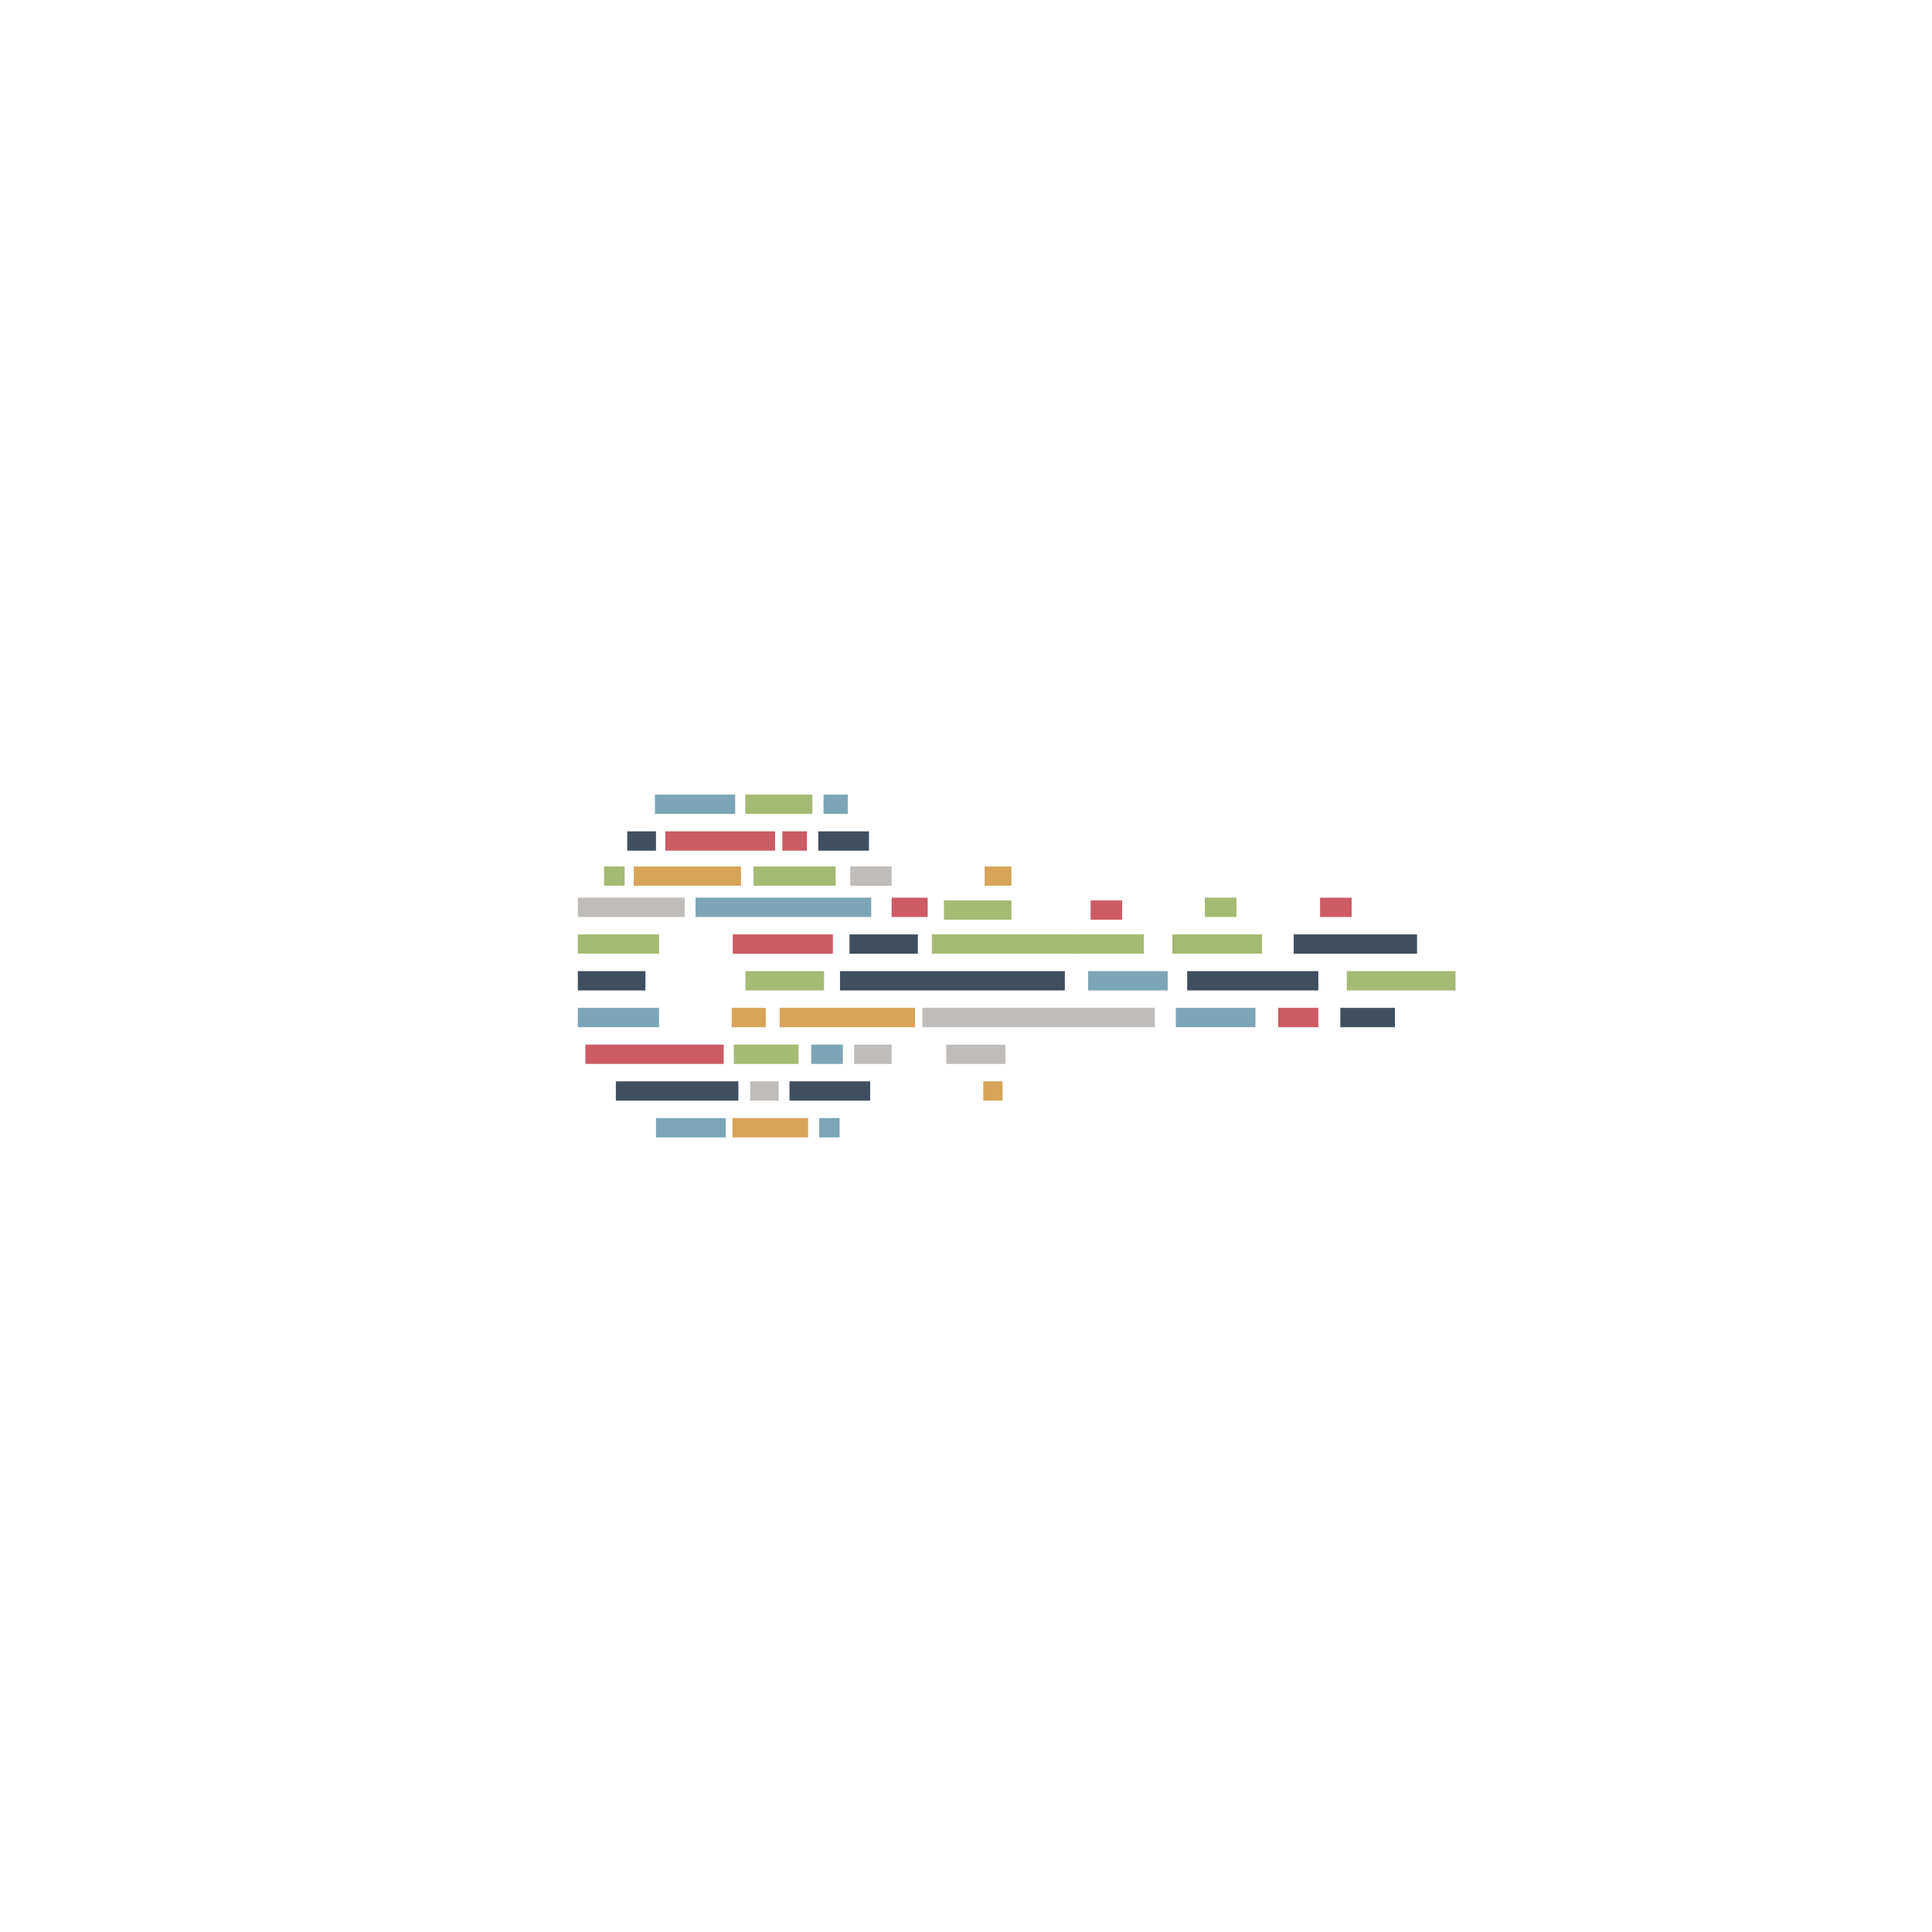
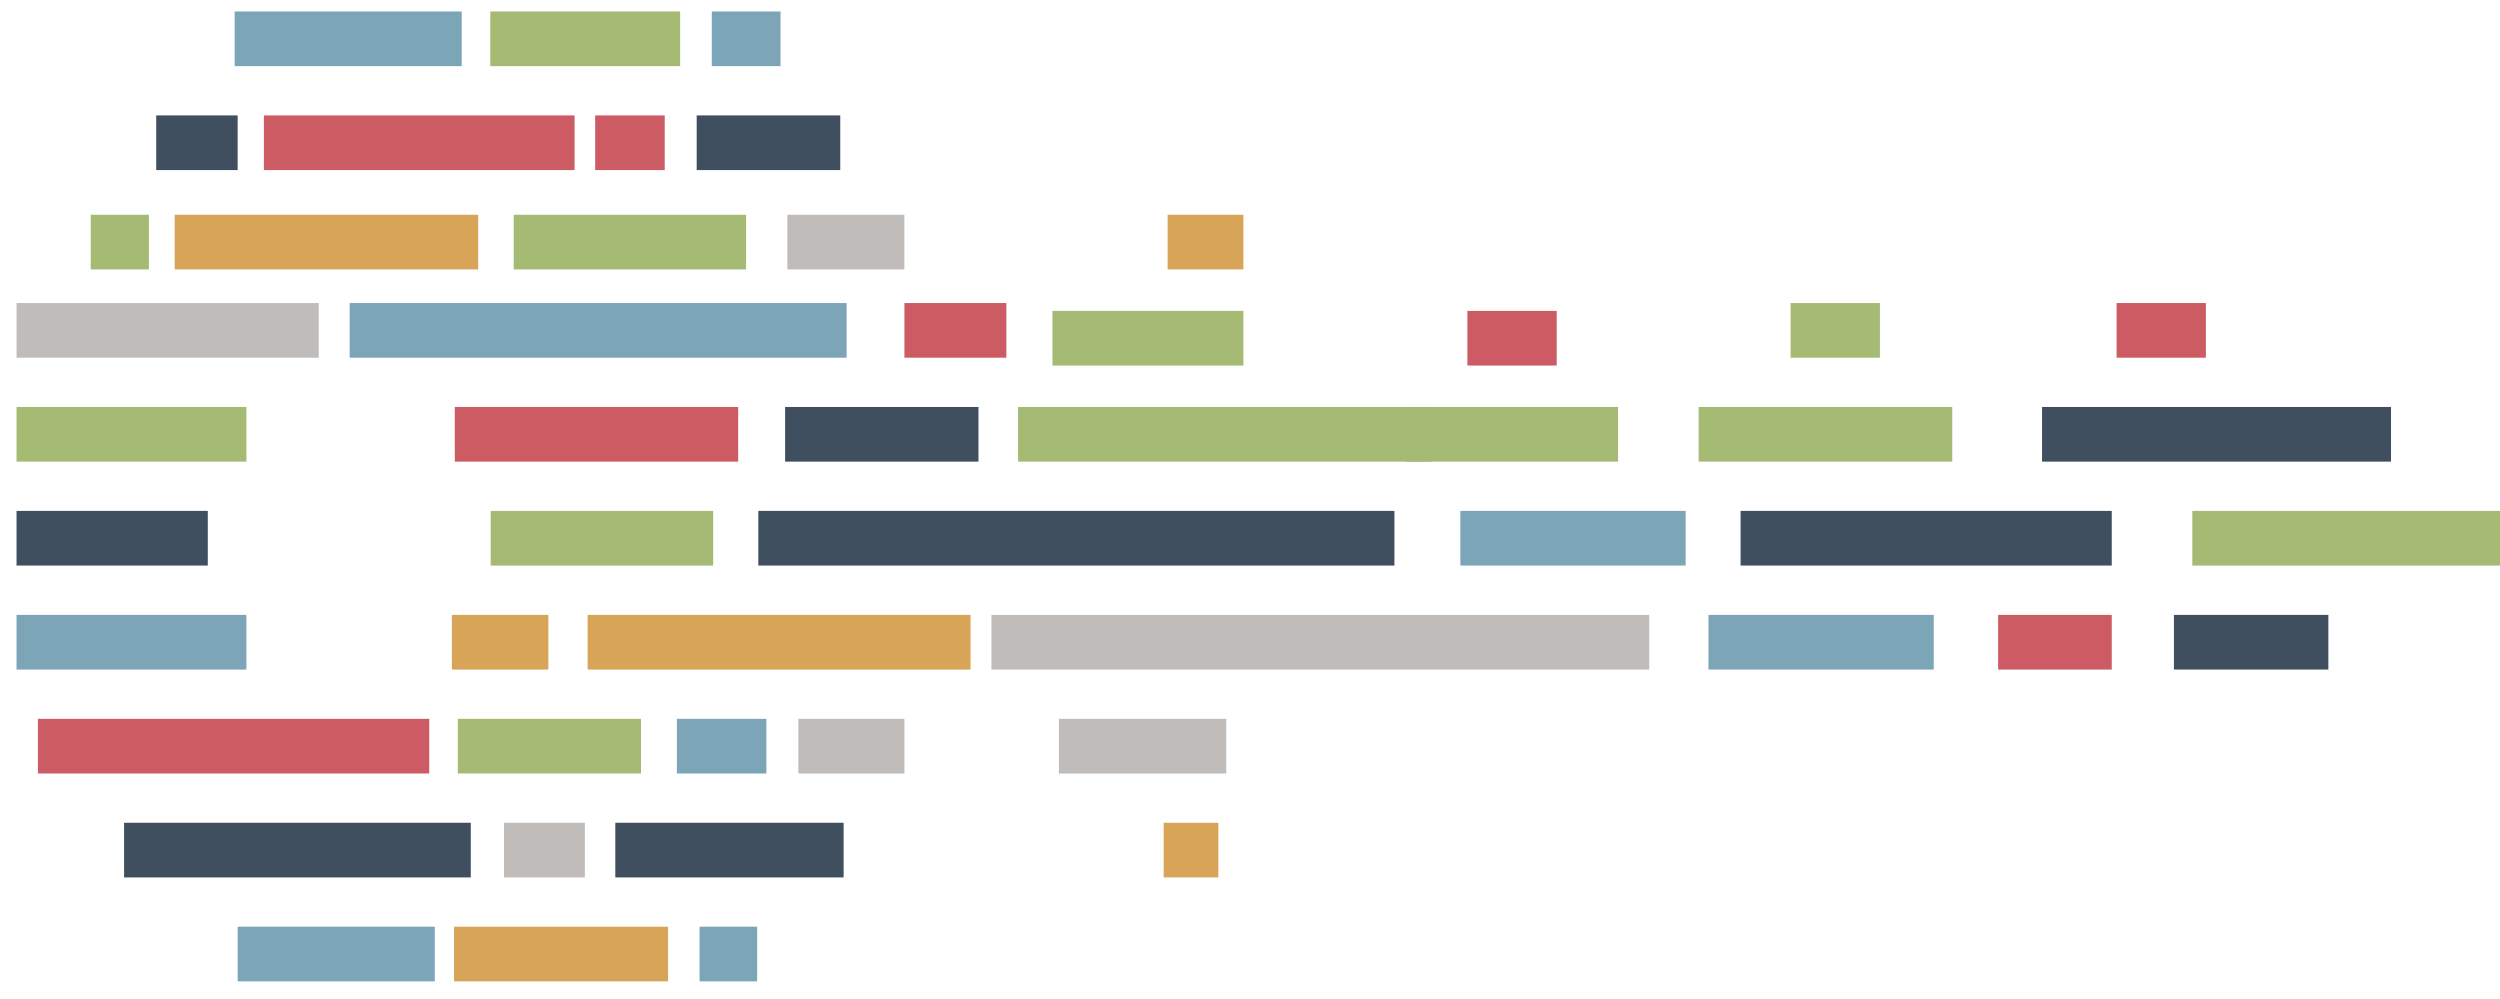
- <svg xmlns="http://www.w3.org/2000/svg" version="1.1" id="Lag_1" x="0px" y="0px" viewBox="0 0 800 800" style="enable-background:new 0 0 800 800;" xml:space="preserve">
-   <style type="text/css">
- 	.st0{fill:#404F5F;}
- 	.st1{fill:#BFBCBA;}
- 	.st2{fill:#7CA5B8;}
- 	.st3{fill:#CC5B64;}
- 	.st4{fill:#D7A458;}
- 	.st5{fill:#A5BA73;}
- </style>
-   <g>
-     <rect x="326.9" y="447.76" class="st0" width="33.41" height="8" />
-     <rect x="353.69" y="432.55" class="st1" width="15.52" height="8" />
-     <rect x="391.82" y="432.55" class="st1" width="24.49" height="8" />
-     <rect x="381.95" y="417.34" class="st1" width="96.26" height="8" />
-     <rect x="347.83" y="402.12" class="st0" width="93.09" height="8" />
-     <rect x="310.61" y="447.76" class="st1" width="11.83" height="8" />
-     <rect x="271.63" y="462.97" class="st2" width="28.85" height="8" />
-     <rect x="239.27" y="417.34" class="st2" width="33.64" height="8" />
-     <rect x="242.4" y="432.55" class="st3" width="57.27" height="8" />
-     <rect x="335.91" y="432.55" class="st2" width="13.1" height="8" />
-     <rect x="450.57" y="402.12" class="st2" width="32.97" height="8" />
-     <rect x="486.88" y="417.34" class="st2" width="32.97" height="8" />
-     <rect x="339.23" y="462.97" class="st2" width="8.43" height="8" />
-     <rect x="255.01" y="447.76" class="st0" width="50.74" height="8" />
-     <rect x="302.98" y="417.34" class="st4" width="14.12" height="8" />
-     <rect x="529.27" y="417.34" class="st3" width="16.63" height="8" />
-     <rect x="555" y="417.34" class="st0" width="22.6" height="8" />
-     <rect x="557.69" y="402.12" class="st5" width="45.03" height="8" />
-     <rect x="535.7" y="386.91" class="st0" width="51.07" height="8" />
-     <rect x="485.44" y="386.91" class="st5" width="37.12" height="8" />
-     <rect x="546.61" y="371.7" class="st3" width="13.07" height="8" />
-     <rect x="498.9" y="371.7" class="st5" width="13.07" height="8" />
-     <rect x="442.62" y="386.91" class="st5" width="31.03" height="8" />
-     <rect x="385.84" y="386.91" class="st5" width="60.5" height="8" />
-     <rect x="390.87" y="372.85" class="st5" width="27.95" height="8" />
-     <rect x="407.73" y="358.78" class="st4" width="11.09" height="8" />
-     <rect x="407.15" y="447.76" class="st4" width="8" height="8" />
-     <rect x="369.21" y="371.7" class="st3" width="14.92" height="8" />
-     <rect x="352.08" y="358.78" class="st1" width="17.12" height="8" />
-     <rect x="259.71" y="344.24" class="st0" width="11.92" height="8" />
-     <rect x="323.95" y="344.24" class="st3" width="10.18" height="8" />
-     <rect x="338.81" y="344.24" class="st0" width="21.01" height="8" />
-     <rect x="312.03" y="358.78" class="st5" width="34.01" height="8" />
-     <rect x="451.6" y="372.85" class="st3" width="13.07" height="8" />
-     <rect x="308.66" y="402.12" class="st5" width="32.56" height="8" />
-     <rect x="303.41" y="386.91" class="st3" width="41.47" height="8" />
-     <rect x="351.75" y="386.91" class="st0" width="28.3" height="8" />
-     <rect x="239.27" y="402.12" class="st0" width="27.99" height="8" />
-     <rect x="239.27" y="386.91" class="st5" width="33.64" height="8" />
-     <rect x="303.85" y="432.55" class="st5" width="26.81" height="8" />
-     <rect x="491.58" y="402.12" class="st0" width="54.32" height="8" />
-     <rect x="303.3" y="462.97" class="st4" width="31.32" height="8" />
-     <rect x="271.19" y="329.03" class="st2" width="33.23" height="8" />
-     <rect x="341.02" y="329.03" class="st2" width="10.06" height="8" />
-     <rect x="308.6" y="329.03" class="st5" width="27.79" height="8" />
-     <rect x="275.47" y="344.24" class="st3" width="45.47" height="8" />
-     <rect x="262.42" y="358.78" class="st4" width="44.41" height="8" />
-     <rect x="250.13" y="358.78" class="st5" width="8.51" height="8" />
-     <rect x="322.85" y="417.34" class="st4" width="56.04" height="8" />
-     <rect x="239.27" y="371.7" class="st1" width="44.23" height="8" />
-     <rect x="288.02" y="371.7" class="st2" width="72.73" height="8" />
-   </g>
+ <svg xmlns="http://www.w3.org/2000/svg" id="Lag_1" data-name="Lag 1" viewBox="0 0 365.87 146.15">
+   <defs>
+     <style>.cls-1{fill:#404f5f;}.cls-2{fill:#bfbcba;}.cls-3{fill:#7ca5b8;}.cls-4{fill:#cc5b64;}.cls-5{fill:#d7a458;}.cls-6{fill:#a5ba73;}</style>
+   </defs>
+   <rect class="cls-1" x="90.05" y="120.41" width="33.41" height="8" />
+   <rect class="cls-2" x="116.84" y="105.2" width="15.52" height="8" />
+   <rect class="cls-2" x="154.97" y="105.2" width="24.49" height="8" />
+   <rect class="cls-2" x="145.1" y="89.99" width="96.26" height="8" />
+   <rect class="cls-1" x="110.98" y="74.77" width="93.09" height="8" />
+   <rect class="cls-2" x="73.76" y="120.41" width="11.83" height="8" />
+   <rect class="cls-3" x="34.78" y="135.62" width="28.85" height="8" />
+   <rect class="cls-3" x="2.42" y="89.99" width="33.64" height="8" />
+   <rect class="cls-4" x="5.55" y="105.2" width="57.27" height="8" />
+   <rect class="cls-3" x="99.06" y="105.2" width="13.1" height="8" />
+   <rect class="cls-3" x="213.72" y="74.77" width="32.97" height="8" />
+   <rect class="cls-3" x="250.03" y="89.99" width="32.97" height="8" />
+   <rect class="cls-3" x="102.38" y="135.62" width="8.43" height="8" />
+   <rect class="cls-1" x="18.16" y="120.41" width="50.74" height="8" />
+   <rect class="cls-5" x="66.13" y="89.99" width="14.12" height="8" />
+   <rect class="cls-4" x="292.42" y="89.99" width="16.63" height="8" />
+   <rect class="cls-1" x="318.15" y="89.99" width="22.6" height="8" />
+   <rect class="cls-6" x="320.84" y="74.77" width="45.03" height="8" />
+   <rect class="cls-1" x="298.85" y="59.56" width="51.07" height="8" />
+   <rect class="cls-6" x="248.59" y="59.56" width="37.12" height="8" />
+   <rect class="cls-4" x="309.76" y="44.35" width="13.07" height="8" />
+   <rect class="cls-6" x="262.05" y="44.35" width="13.07" height="8" />
+   <rect class="cls-6" x="205.77" y="59.56" width="31.03" height="8" />
+   <rect class="cls-6" x="148.99" y="59.56" width="60.5" height="8" />
+   <rect class="cls-6" x="154.02" y="45.5" width="27.95" height="8" />
+   <rect class="cls-5" x="170.88" y="31.43" width="11.09" height="8" />
+   <rect class="cls-5" x="170.3" y="120.41" width="8" height="8" />
+   <rect class="cls-4" x="132.36" y="44.35" width="14.92" height="8" />
+   <rect class="cls-2" x="115.23" y="31.43" width="17.12" height="8" />
+   <rect class="cls-1" x="22.86" y="16.89" width="11.92" height="8" />
+   <rect class="cls-4" x="87.1" y="16.89" width="10.18" height="8" />
+   <rect class="cls-1" x="101.96" y="16.89" width="21.01" height="8" />
+   <rect class="cls-6" x="75.18" y="31.43" width="34.01" height="8" />
+   <rect class="cls-4" x="214.75" y="45.5" width="13.07" height="8" />
+   <rect class="cls-6" x="71.81" y="74.77" width="32.56" height="8" />
+   <rect class="cls-4" x="66.56" y="59.56" width="41.47" height="8" />
+   <rect class="cls-1" x="114.9" y="59.56" width="28.3" height="8" />
+   <rect class="cls-1" x="2.42" y="74.77" width="27.99" height="8" />
+   <rect class="cls-6" x="2.42" y="59.56" width="33.64" height="8" />
+   <rect class="cls-6" x="67" y="105.2" width="26.81" height="8" />
+   <rect class="cls-1" x="254.73" y="74.77" width="54.32" height="8" />
+   <rect class="cls-5" x="66.45" y="135.62" width="31.32" height="8" />
+   <rect class="cls-3" x="34.34" y="1.68" width="33.23" height="8" />
+   <rect class="cls-3" x="104.17" y="1.68" width="10.06" height="8" />
+   <rect class="cls-6" x="71.75" y="1.68" width="27.79" height="8" />
+   <rect class="cls-4" x="38.62" y="16.89" width="45.47" height="8" />
+   <rect class="cls-5" x="25.57" y="31.43" width="44.41" height="8" />
+   <rect class="cls-6" x="13.28" y="31.43" width="8.51" height="8" />
+   <rect class="cls-5" x="86" y="89.99" width="56.04" height="8" />
+   <rect class="cls-2" x="2.42" y="44.35" width="44.23" height="8" />
+   <rect class="cls-3" x="51.17" y="44.35" width="72.73" height="8" />
</svg>
